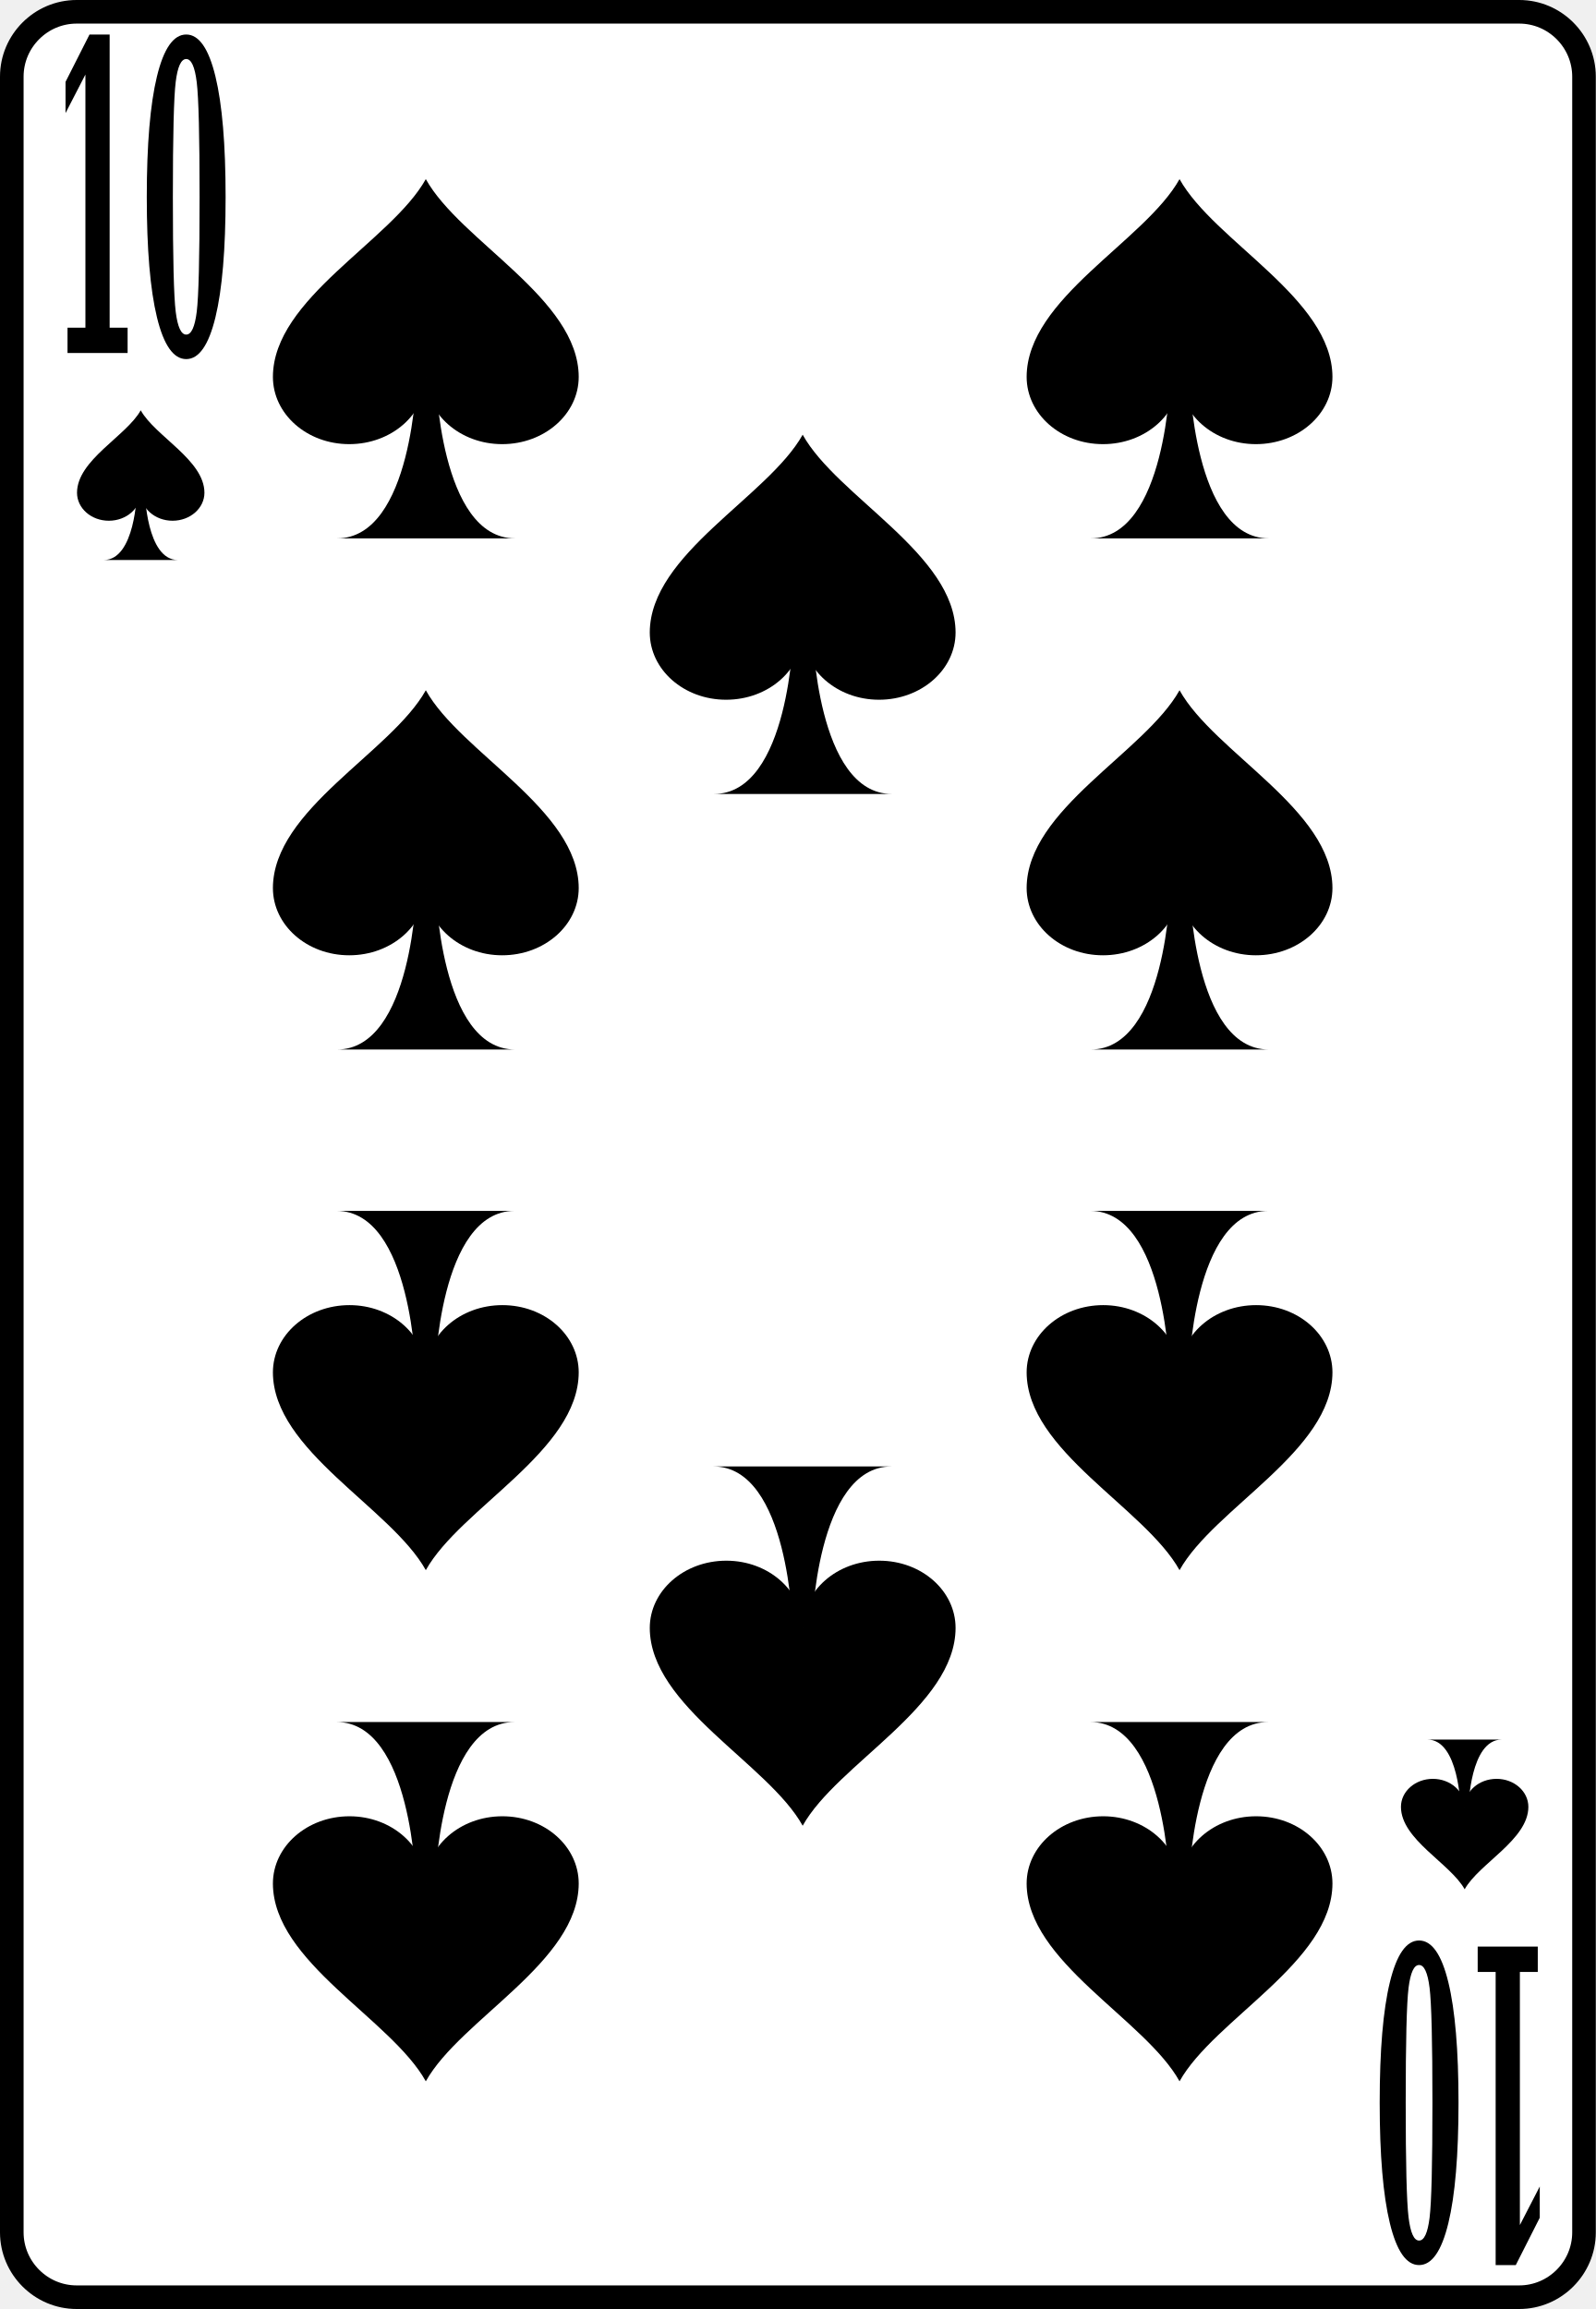
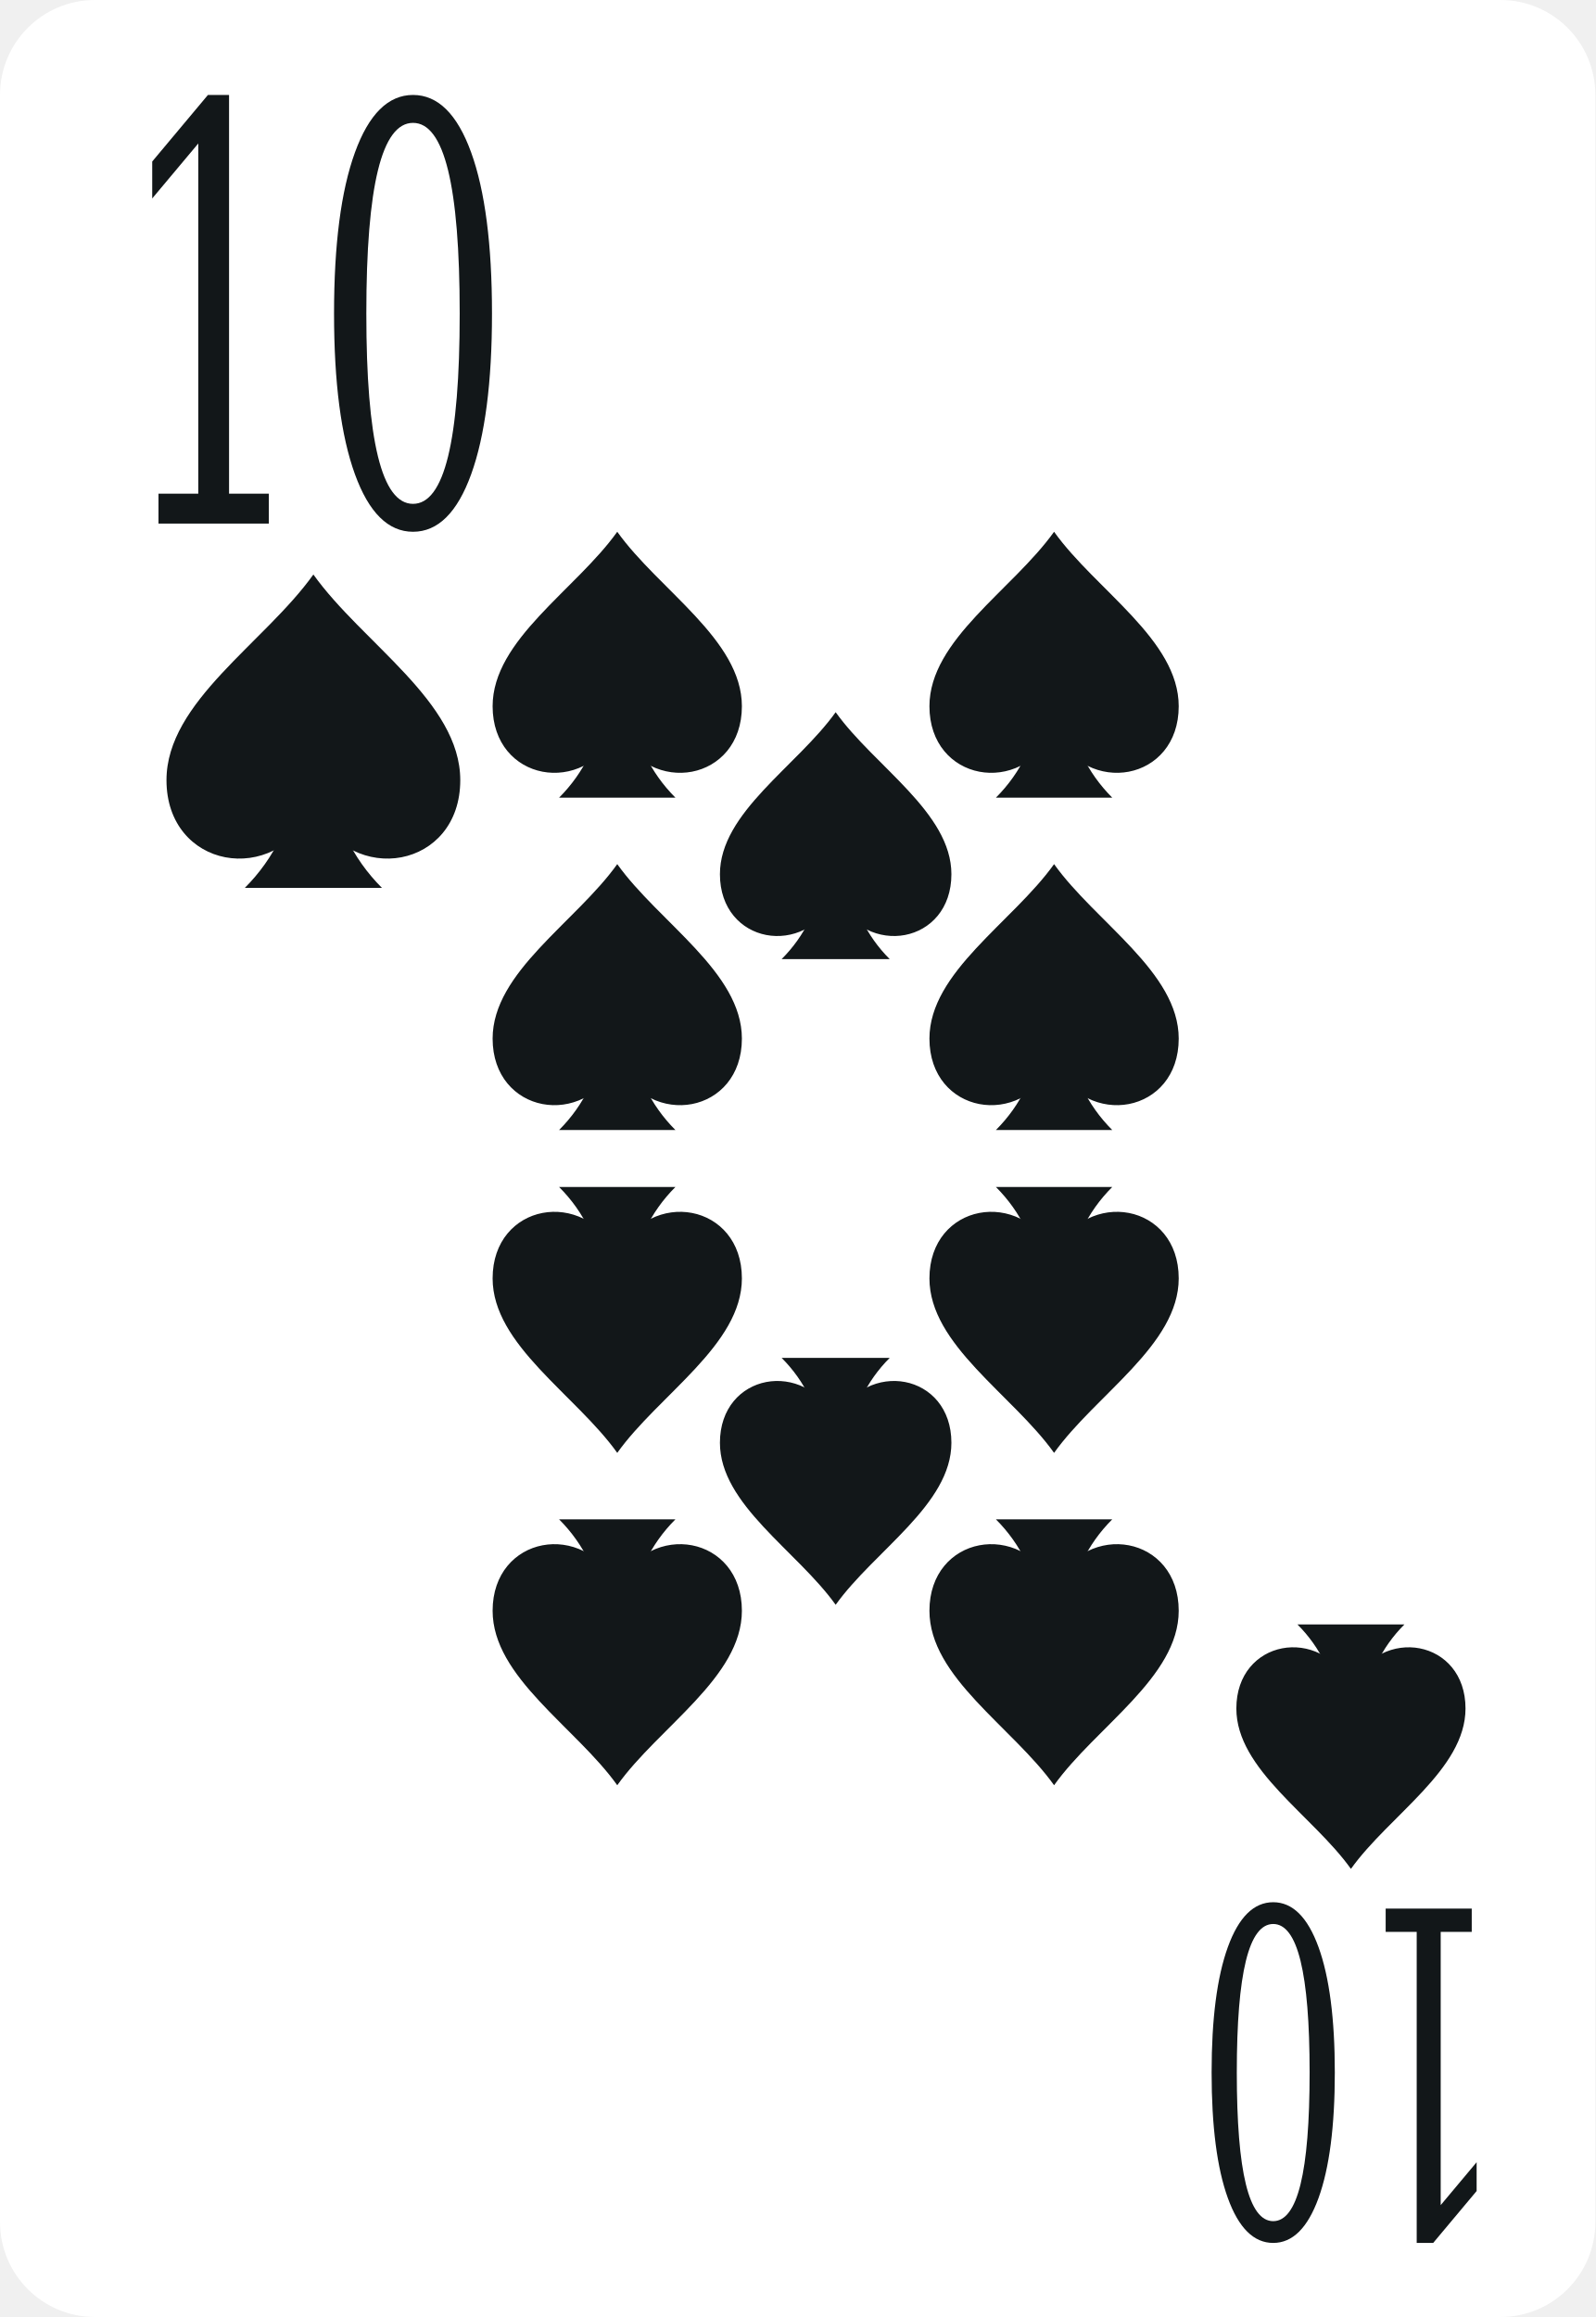
- <svg xmlns="http://www.w3.org/2000/svg" xmlns:xlink="http://www.w3.org/1999/xlink" viewBox="0 0 169.075 244.640" version="1.1">
+ <svg xmlns="http://www.w3.org/2000/svg" viewBox="0 0 168 244">
  <defs>
-     <g id="base">
-       <path style="fill:#FFFFFF;stroke:#000000;stroke-width:2.5" d="M 0,0C0,3.78 3.09,6.87 6.87,6.87L159.715,6.87C163.485,6.87 166.575,3.78 166.575,0L166.575,-228.4C166.575,-232.18 163.485,-235.27 159.715,-235.27L6.87,-235.27C3.09,-235.27 0,-232.18 0,-228.4L0,0 z" id="path49" />
-     </g>
-     <g id="n_10">
-       <g transform="scale(0.32258 1.05741)" id="text7">
-         <path d="M281 0V121H561V1329L250 1145V1294L625 1520H940V121H1221V0Z" transform="translate(0,0) scale(0.02099609, -0.02099609)" />
-         <path d="M713 88Q833 88 877.5 197.0Q922 306 922 745Q922 1181 877.5 1292.0Q833 1403 713 1403Q593 1403 548.5 1294.0Q504 1185 504 745Q504 306 548.5 197.0Q593 88 713 88ZM713 -29Q414 -29 255.0 170.5Q96 370 96 745Q96 1120 255.0 1320.0Q414 1520 713 1520Q1011 1520 1170.0 1320.0Q1329 1120 1329 745Q1329 370 1170.0 170.5Q1011 -29 713 -29Z" transform="translate(29.91943,0) scale(0.02099609, -0.02099609)" />
-       </g>
-     </g>
-     <g id="spade">
-       <path d="M3.92-7.93c-1.67,0-2.55,1.78-3.01,3.56c-0.46,1.78-0.5,3.56-0.5,3.56L-0.44-0.8c0,0-0.16-7.13-3.5-7.13H3.92z" id="path73" />
-       <path d="M6.75-0.8C6.74,2.67,1.53,5.19,0,7.93C-1.53,5.18-6.74,2.66-6.75-0.8c0-1.64,1.51-2.97,3.38-2.97C-1.51-3.77,0-2.44,0-0.8c0-1.64,1.51-2.97,3.38-2.97S6.75-2.44,6.75-0.8z" id="path75" />
+     <g id="suit">
+       <path d="M16 0C11 7 1 13 1 21c0 9 11 11 15 3 4 8 15 6 15-3 0-8-10-14-15-21Z" />
+       <path d="M14 21h4c0 4 2 8 5 11H9c3-3 5-7 5-11Z" />
    </g>
  </defs>
-   <g id="spade_10" transform="translate(-1506.92,-492.892)">
-     <use xlink:href="#base" x="1508.17" y="729.412" width="100%" height="100%" />
-     <use xlink:href="#n_10" x="1512.17" y="530.295" width="100%" height="100%" />
-     <use xlink:href="#n_10" x="1671.75" y="699.132" transform="matrix(-1,0,0,-1,3343.5,1398.264)" width="100%" height="100%" />
-     <use xlink:href="#spade" x="1521.83" y="544.295" transform="matrix(-1,0,0,-1,3043.66,1088.59)" width="100%" height="100%" />
-     <use xlink:href="#spade" x="1662.1" y="685.132" width="100%" height="100%" />
-     <use xlink:href="#spade" x="646.681" y="221.209" transform="matrix(-2.4,0,0,-2.4,3104.069,1061.803)" width="100%" height="100%" />
-     <use xlink:href="#spade" x="646.681" y="243.774" transform="matrix(-2.4,0,0,-2.4,3104.069,1170.115)" width="100%" height="100%" />
-     <use xlink:href="#spade" x="646.681" y="266.758" transform="scale(2.4,2.4)" width="100%" height="100%" />
-     <use xlink:href="#spade" x="646.681" y="289.323" transform="scale(2.4,2.4)" width="100%" height="100%" />
-     <use xlink:href="#spade" x="679.955" y="221.209" transform="matrix(-2.4,0,0,-2.4,3263.784,1061.803)" width="100%" height="100%" />
-     <use xlink:href="#spade" x="679.955" y="243.774" transform="matrix(-2.4,0,0,-2.4,3263.784,1170.115)" width="100%" height="100%" />
-     <use xlink:href="#spade" x="679.955" y="266.758" transform="scale(2.4,2.4)" width="100%" height="100%" />
-     <use xlink:href="#spade" x="679.955" y="289.323" transform="scale(2.4,2.4)" width="100%" height="100%" />
-     <use xlink:href="#spade" x="663.318" y="232.492" transform="matrix(-2.4,0,0,-2.4,3183.926,1115.962)" width="100%" height="100%" />
-     <use xlink:href="#spade" x="663.318" y="278.04" transform="scale(2.4,2.4)" width="100%" height="100%" />
+   <rect width="168" height="244" rx="10" fill="#fff" />
+   <g fill="#121719">
+     <g transform="translate(12 55.139) scale(0.016117 -0.029697)">
+       <path d="M291 0V106H551V1348L250 1153V1284L614 1520H752V106H1012V0Z" transform="translate(0 0)" />
+       <path d="M651 70Q804 70 880.0 238.0Q956 406 956 745Q956 1085 880.0 1253.0Q804 1421 651 1421Q498 1421 422.0 1253.0Q346 1085 346 745Q346 406 422.0 238.0Q498 70 651 70ZM651 -29Q408 -29 271.5 175.0Q135 379 135 745Q135 1112 271.5 1316.0Q408 1520 651 1520Q895 1520 1031.0 1316.0Q1167 1112 1167 745Q1167 379 1031.0 175.0Q895 -29 651 -29Z" transform="translate(1303 0)" />
+     </g>
+     <use href="#suit" transform="translate(33 77)  scale(1.03125) translate(-16 -16)" />
+     <g transform="translate(168 244) rotate(180) scale(.78)">
+       <g transform="translate(12 55.139) scale(0.016117 -0.029697)">
+         <path d="M291 0V106H551V1348L250 1153V1284L614 1520H752V106H1012V0Z" transform="translate(0 0)" />
+         <path d="M651 70Q804 70 880.0 238.0Q956 406 956 745Q956 1085 880.0 1253.0Q804 1421 651 1421Q498 1421 422.0 1253.0Q346 1085 346 745Q346 406 422.0 238.0Q498 70 651 70ZM651 -29Q408 -29 271.5 175.0Q135 379 135 745Q135 1112 271.5 1316.0Q408 1520 651 1520Q895 1520 1031.0 1316.0Q1167 1112 1167 745Q1167 379 1031.0 175.0Q895 -29 651 -29Z" transform="translate(1303 0)" />
+       </g>
+       <use href="#suit" transform="translate(33 77)  scale(1.03125) translate(-16 -16)" />
+     </g>
+     <use href="#suit" transform="translate(65 70)  scale(0.875) translate(-16 -16)" />
+     <use href="#suit" transform="translate(111 70)  scale(0.875) translate(-16 -16)" />
+     <use href="#suit" transform="translate(65 105)  scale(0.875) translate(-16 -16)" />
+     <use href="#suit" transform="translate(111 105)  scale(0.875) translate(-16 -16)" />
+     <use href="#suit" transform="translate(65 139) rotate(180) scale(0.875) translate(-16 -16)" />
+     <use href="#suit" transform="translate(111 139) rotate(180) scale(0.875) translate(-16 -16)" />
+     <use href="#suit" transform="translate(65 174) rotate(180) scale(0.875) translate(-16 -16)" />
+     <use href="#suit" transform="translate(111 174) rotate(180) scale(0.875) translate(-16 -16)" />
+     <use href="#suit" transform="translate(88 88)  scale(0.8125) translate(-16 -16)" />
+     <use href="#suit" transform="translate(88 156) rotate(180) scale(0.8125) translate(-16 -16)" />
  </g>
</svg>
